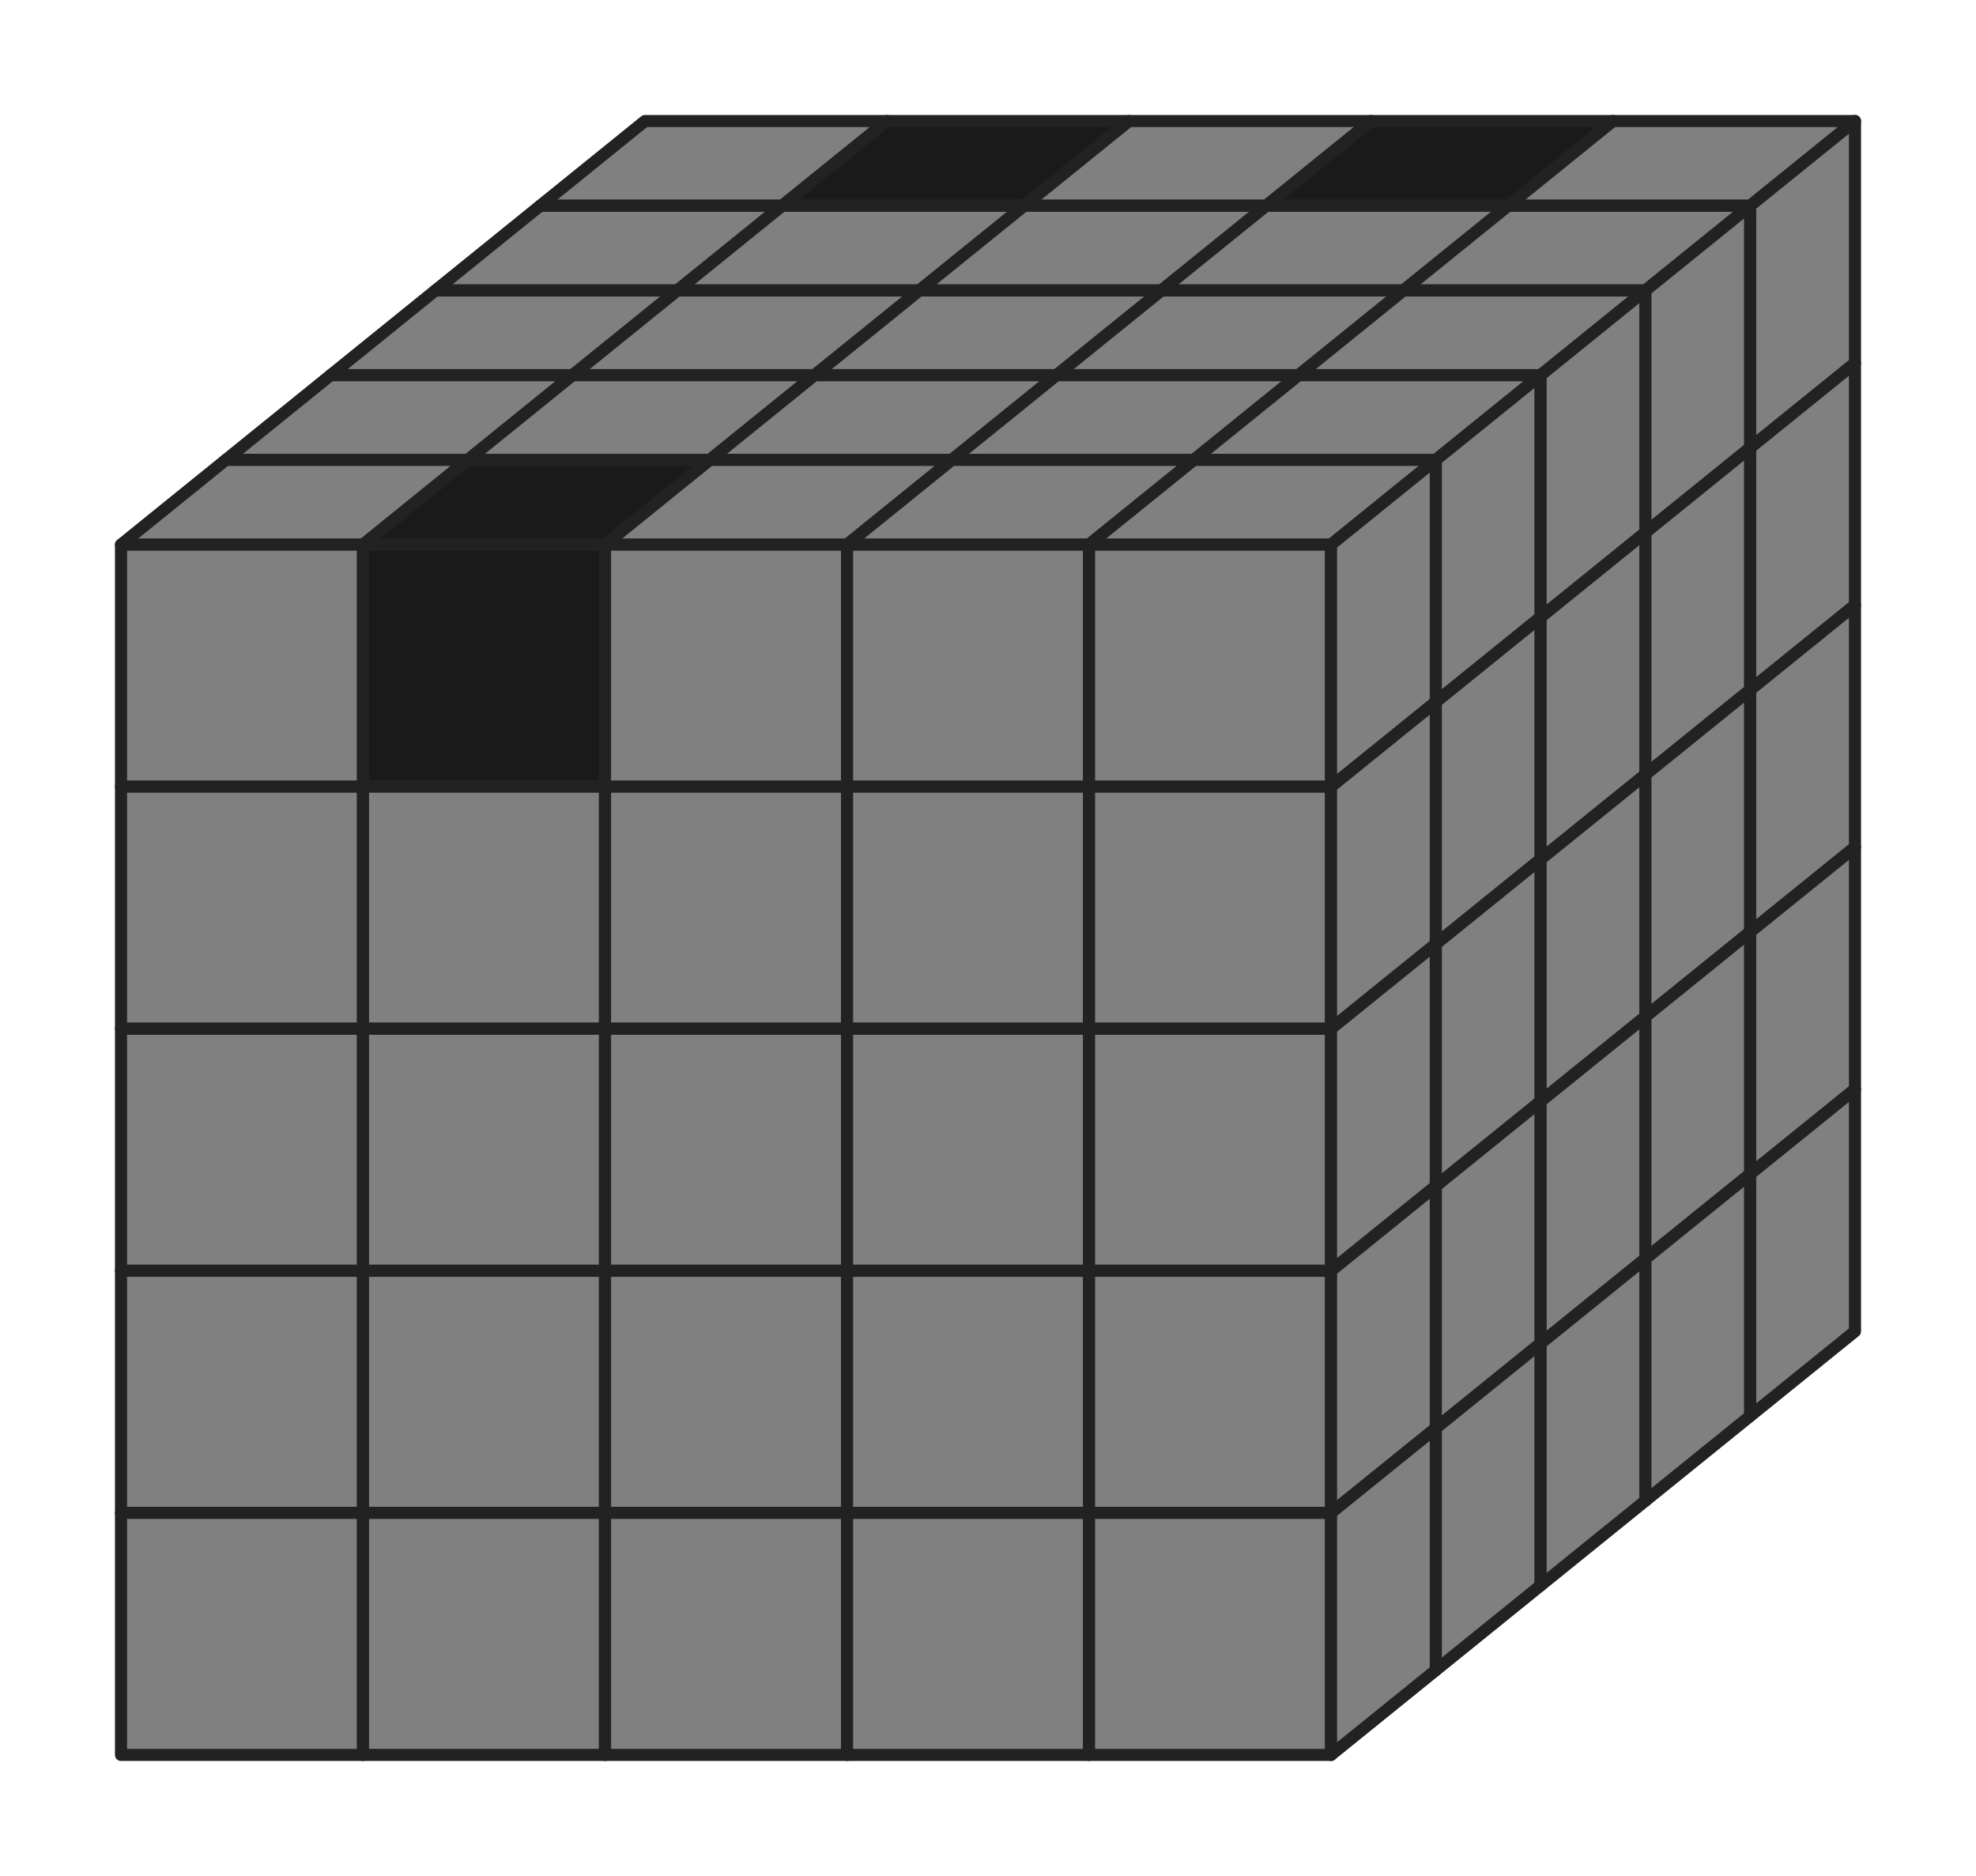
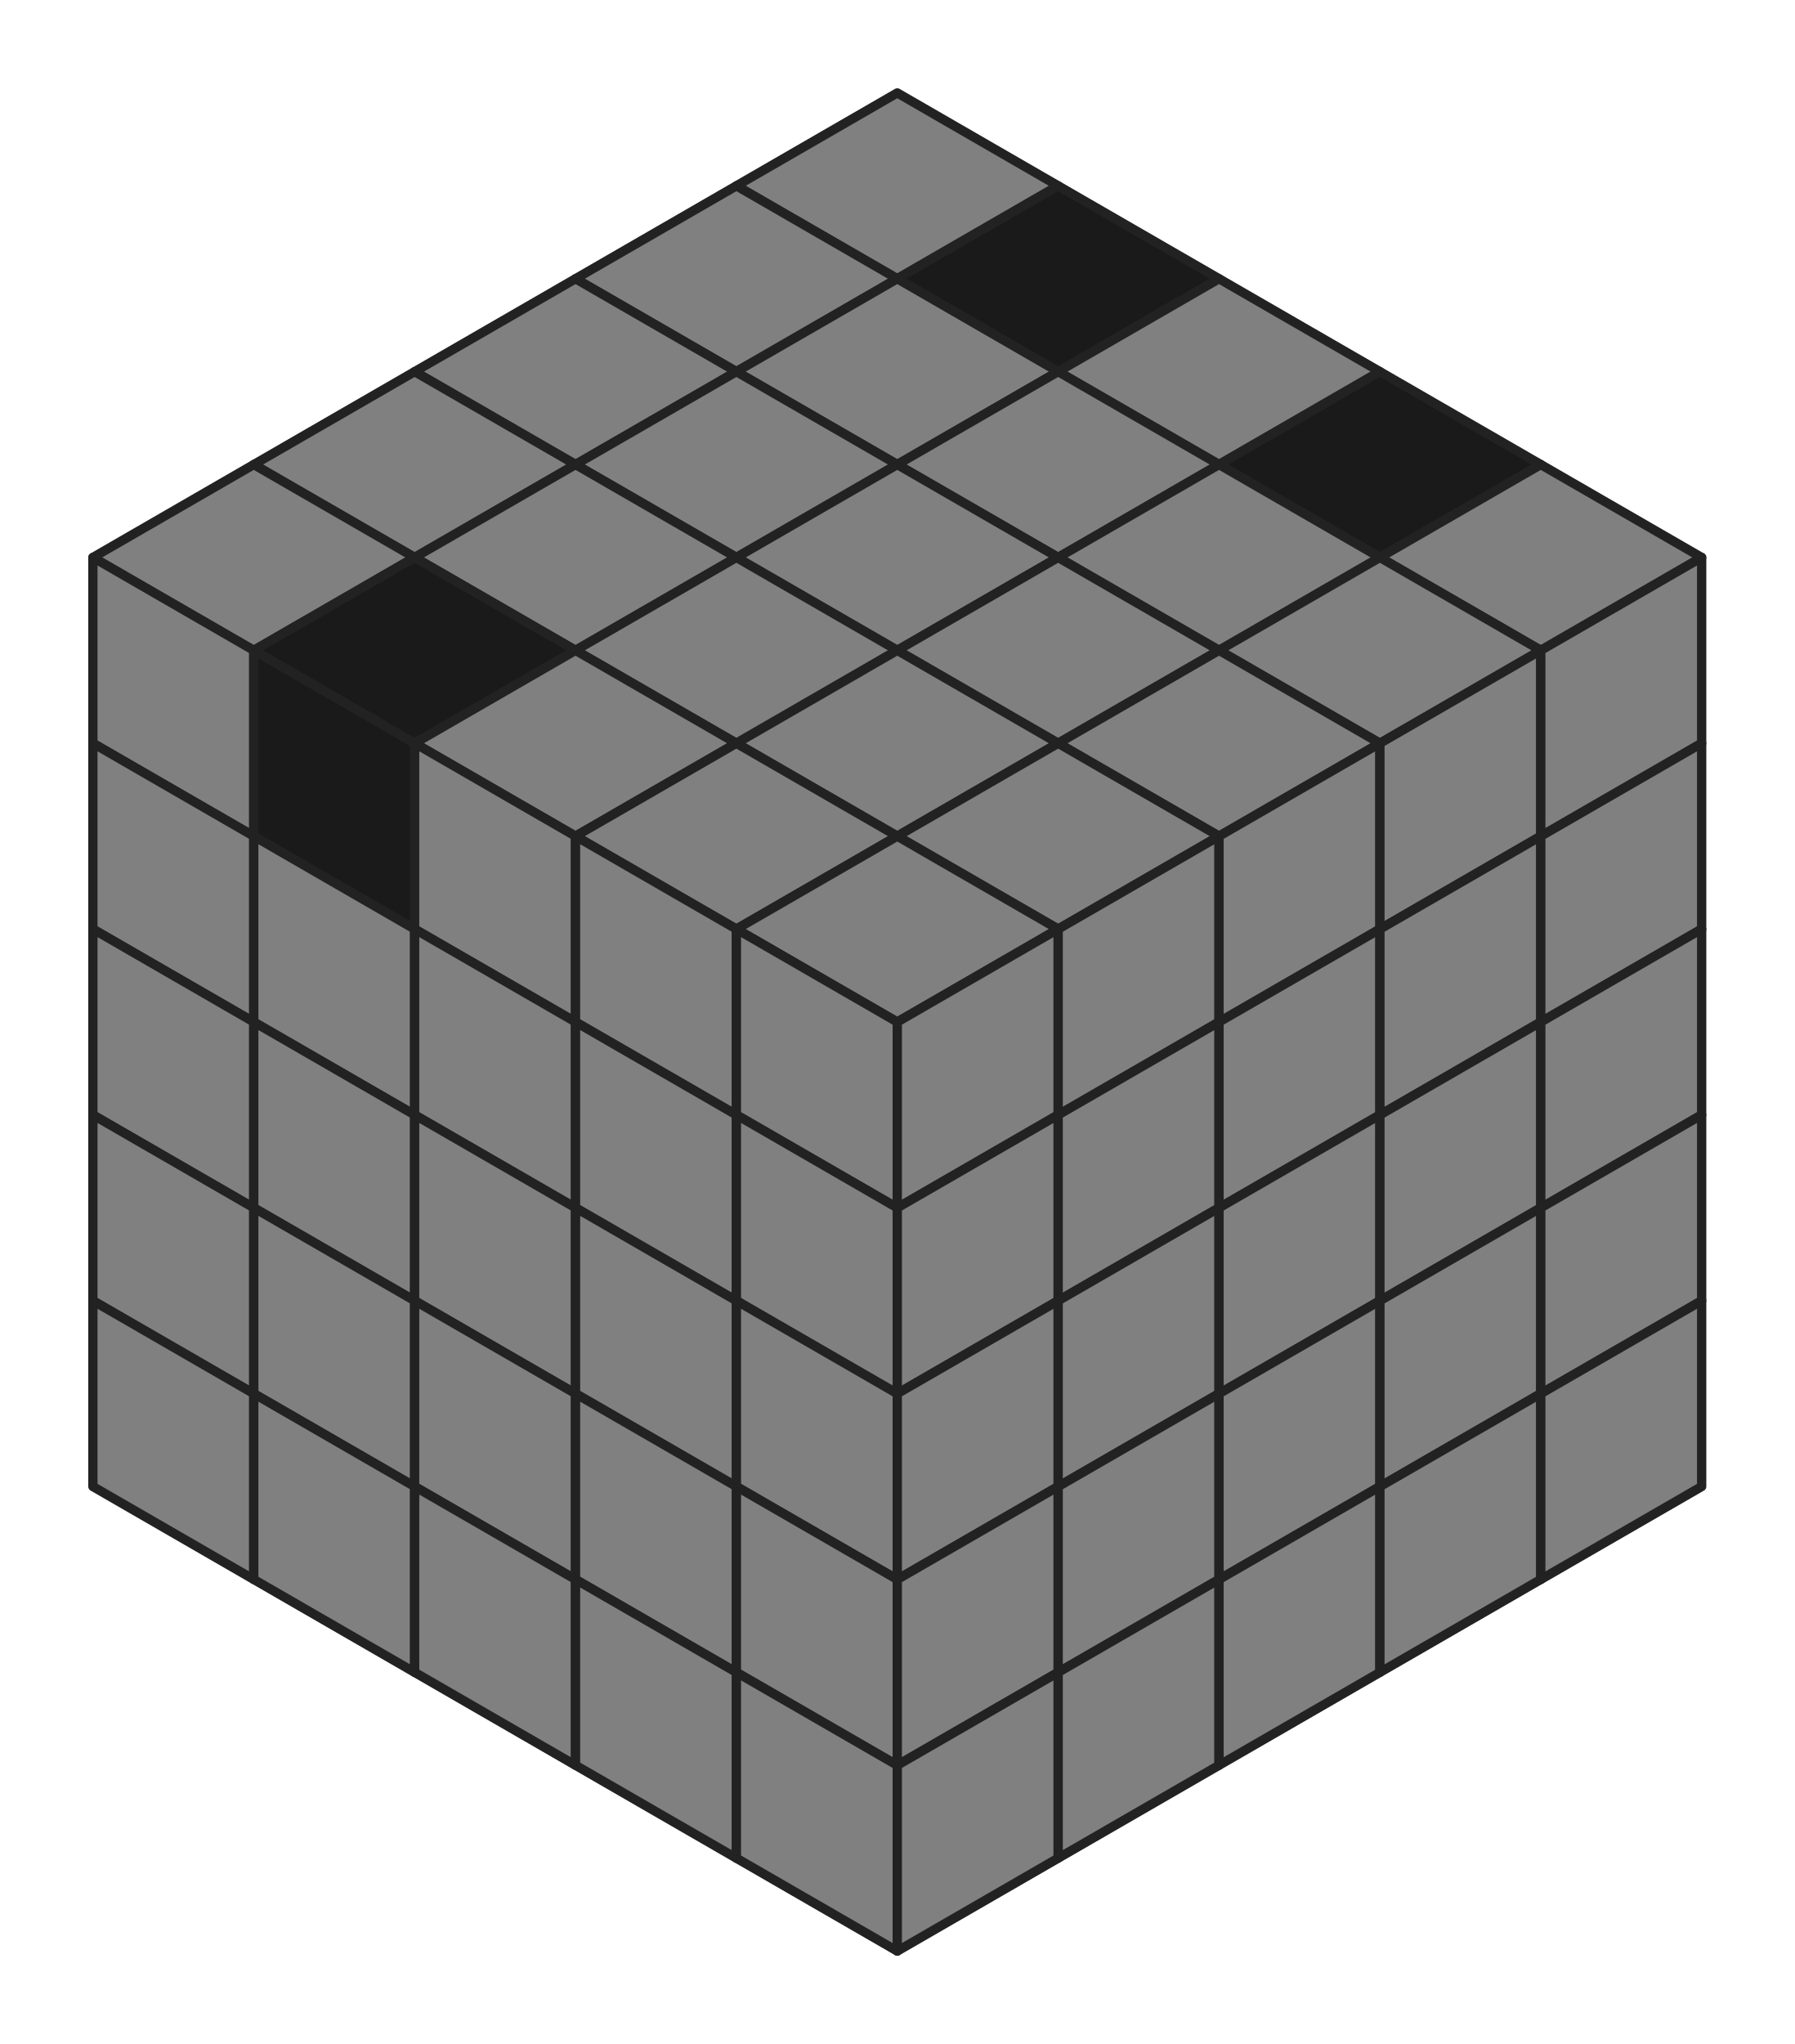
- <svg xmlns="http://www.w3.org/2000/svg" viewBox="-53.300 -110.000 163.300 155.000">
-   <polygon points="0.000,-100.000 20.000,-100.000 11.340,-93.000 -8.660,-93.000" fill="#808080" stroke="#222222" stroke-width="1" stroke-linejoin="round" />
-   <polygon points="20.000,-100.000 40.000,-100.000 31.340,-93.000 11.340,-93.000" fill="#1A1A1A" stroke="#222222" stroke-width="1" stroke-linejoin="round" />
-   <polygon points="40.000,-100.000 60.000,-100.000 51.340,-93.000 31.340,-93.000" fill="#808080" stroke="#222222" stroke-width="1" stroke-linejoin="round" />
-   <polygon points="60.000,-100.000 80.000,-100.000 71.340,-93.000 51.340,-93.000" fill="#1A1A1A" stroke="#222222" stroke-width="1" stroke-linejoin="round" />
-   <polygon points="80.000,-100.000 100.000,-100.000 91.340,-93.000 71.340,-93.000" fill="#808080" stroke="#222222" stroke-width="1" stroke-linejoin="round" />
-   <polygon points="-8.660,-93.000 11.340,-93.000 2.680,-86.000 -17.320,-86.000" fill="#808080" stroke="#222222" stroke-width="1" stroke-linejoin="round" />
-   <polygon points="11.340,-93.000 31.340,-93.000 22.680,-86.000 2.680,-86.000" fill="#808080" stroke="#222222" stroke-width="1" stroke-linejoin="round" />
-   <polygon points="31.340,-93.000 51.340,-93.000 42.680,-86.000 22.680,-86.000" fill="#808080" stroke="#222222" stroke-width="1" stroke-linejoin="round" />
-   <polygon points="51.340,-93.000 71.340,-93.000 62.680,-86.000 42.680,-86.000" fill="#808080" stroke="#222222" stroke-width="1" stroke-linejoin="round" />
-   <polygon points="71.340,-93.000 91.340,-93.000 82.680,-86.000 62.680,-86.000" fill="#808080" stroke="#222222" stroke-width="1" stroke-linejoin="round" />
-   <polygon points="-17.320,-86.000 2.680,-86.000 -5.980,-79.000 -25.980,-79.000" fill="#808080" stroke="#222222" stroke-width="1" stroke-linejoin="round" />
-   <polygon points="2.680,-86.000 22.680,-86.000 14.020,-79.000 -5.980,-79.000" fill="#808080" stroke="#222222" stroke-width="1" stroke-linejoin="round" />
-   <polygon points="22.680,-86.000 42.680,-86.000 34.020,-79.000 14.020,-79.000" fill="#808080" stroke="#222222" stroke-width="1" stroke-linejoin="round" />
-   <polygon points="42.680,-86.000 62.680,-86.000 54.020,-79.000 34.020,-79.000" fill="#808080" stroke="#222222" stroke-width="1" stroke-linejoin="round" />
-   <polygon points="62.680,-86.000 82.680,-86.000 74.020,-79.000 54.020,-79.000" fill="#808080" stroke="#222222" stroke-width="1" stroke-linejoin="round" />
-   <polygon points="-25.980,-79.000 -5.980,-79.000 -14.640,-72.000 -34.640,-72.000" fill="#808080" stroke="#222222" stroke-width="1" stroke-linejoin="round" />
-   <polygon points="-5.980,-79.000 14.020,-79.000 5.360,-72.000 -14.640,-72.000" fill="#808080" stroke="#222222" stroke-width="1" stroke-linejoin="round" />
-   <polygon points="14.020,-79.000 34.020,-79.000 25.360,-72.000 5.360,-72.000" fill="#808080" stroke="#222222" stroke-width="1" stroke-linejoin="round" />
-   <polygon points="34.020,-79.000 54.020,-79.000 45.360,-72.000 25.360,-72.000" fill="#808080" stroke="#222222" stroke-width="1" stroke-linejoin="round" />
-   <polygon points="54.020,-79.000 74.020,-79.000 65.360,-72.000 45.360,-72.000" fill="#808080" stroke="#222222" stroke-width="1" stroke-linejoin="round" />
-   <polygon points="-34.640,-72.000 -14.640,-72.000 -23.300,-65.000 -43.300,-65.000" fill="#808080" stroke="#222222" stroke-width="1" stroke-linejoin="round" />
-   <polygon points="-14.640,-72.000 5.360,-72.000 -3.300,-65.000 -23.300,-65.000" fill="#1A1A1A" stroke="#222222" stroke-width="1" stroke-linejoin="round" />
-   <polygon points="5.360,-72.000 25.360,-72.000 16.700,-65.000 -3.300,-65.000" fill="#808080" stroke="#222222" stroke-width="1" stroke-linejoin="round" />
-   <polygon points="25.360,-72.000 45.360,-72.000 36.700,-65.000 16.700,-65.000" fill="#808080" stroke="#222222" stroke-width="1" stroke-linejoin="round" />
-   <polygon points="45.360,-72.000 65.360,-72.000 56.700,-65.000 36.700,-65.000" fill="#808080" stroke="#222222" stroke-width="1" stroke-linejoin="round" />
-   <polygon points="-43.300,-65.000 -23.300,-65.000 -23.300,-45.000 -43.300,-45.000" fill="#808080" stroke="#222222" stroke-width="1" stroke-linejoin="round" />
-   <polygon points="-23.300,-65.000 -3.300,-65.000 -3.300,-45.000 -23.300,-45.000" fill="#1A1A1A" stroke="#222222" stroke-width="1" stroke-linejoin="round" />
-   <polygon points="-3.300,-65.000 16.700,-65.000 16.700,-45.000 -3.300,-45.000" fill="#808080" stroke="#222222" stroke-width="1" stroke-linejoin="round" />
-   <polygon points="16.700,-65.000 36.700,-65.000 36.700,-45.000 16.700,-45.000" fill="#808080" stroke="#222222" stroke-width="1" stroke-linejoin="round" />
-   <polygon points="36.700,-65.000 56.700,-65.000 56.700,-45.000 36.700,-45.000" fill="#808080" stroke="#222222" stroke-width="1" stroke-linejoin="round" />
-   <polygon points="-43.300,-45.000 -23.300,-45.000 -23.300,-25.000 -43.300,-25.000" fill="#808080" stroke="#222222" stroke-width="1" stroke-linejoin="round" />
-   <polygon points="-23.300,-45.000 -3.300,-45.000 -3.300,-25.000 -23.300,-25.000" fill="#808080" stroke="#222222" stroke-width="1" stroke-linejoin="round" />
-   <polygon points="-3.300,-45.000 16.700,-45.000 16.700,-25.000 -3.300,-25.000" fill="#808080" stroke="#222222" stroke-width="1" stroke-linejoin="round" />
-   <polygon points="16.700,-45.000 36.700,-45.000 36.700,-25.000 16.700,-25.000" fill="#808080" stroke="#222222" stroke-width="1" stroke-linejoin="round" />
-   <polygon points="36.700,-45.000 56.700,-45.000 56.700,-25.000 36.700,-25.000" fill="#808080" stroke="#222222" stroke-width="1" stroke-linejoin="round" />
-   <polygon points="-43.300,-25.000 -23.300,-25.000 -23.300,-5.000 -43.300,-5.000" fill="#808080" stroke="#222222" stroke-width="1" stroke-linejoin="round" />
-   <polygon points="-23.300,-25.000 -3.300,-25.000 -3.300,-5.000 -23.300,-5.000" fill="#808080" stroke="#222222" stroke-width="1" stroke-linejoin="round" />
-   <polygon points="-3.300,-25.000 16.700,-25.000 16.700,-5.000 -3.300,-5.000" fill="#808080" stroke="#222222" stroke-width="1" stroke-linejoin="round" />
-   <polygon points="16.700,-25.000 36.700,-25.000 36.700,-5.000 16.700,-5.000" fill="#808080" stroke="#222222" stroke-width="1" stroke-linejoin="round" />
-   <polygon points="36.700,-25.000 56.700,-25.000 56.700,-5.000 36.700,-5.000" fill="#808080" stroke="#222222" stroke-width="1" stroke-linejoin="round" />
-   <polygon points="-43.300,-5.000 -23.300,-5.000 -23.300,15.000 -43.300,15.000" fill="#808080" stroke="#222222" stroke-width="1" stroke-linejoin="round" />
-   <polygon points="-23.300,-5.000 -3.300,-5.000 -3.300,15.000 -23.300,15.000" fill="#808080" stroke="#222222" stroke-width="1" stroke-linejoin="round" />
-   <polygon points="-3.300,-5.000 16.700,-5.000 16.700,15.000 -3.300,15.000" fill="#808080" stroke="#222222" stroke-width="1" stroke-linejoin="round" />
-   <polygon points="16.700,-5.000 36.700,-5.000 36.700,15.000 16.700,15.000" fill="#808080" stroke="#222222" stroke-width="1" stroke-linejoin="round" />
-   <polygon points="36.700,-5.000 56.700,-5.000 56.700,15.000 36.700,15.000" fill="#808080" stroke="#222222" stroke-width="1" stroke-linejoin="round" />
-   <polygon points="-43.300,15.000 -23.300,15.000 -23.300,35.000 -43.300,35.000" fill="#808080" stroke="#222222" stroke-width="1" stroke-linejoin="round" />
-   <polygon points="-23.300,15.000 -3.300,15.000 -3.300,35.000 -23.300,35.000" fill="#808080" stroke="#222222" stroke-width="1" stroke-linejoin="round" />
-   <polygon points="-3.300,15.000 16.700,15.000 16.700,35.000 -3.300,35.000" fill="#808080" stroke="#222222" stroke-width="1" stroke-linejoin="round" />
-   <polygon points="16.700,15.000 36.700,15.000 36.700,35.000 16.700,35.000" fill="#808080" stroke="#222222" stroke-width="1" stroke-linejoin="round" />
-   <polygon points="36.700,15.000 56.700,15.000 56.700,35.000 36.700,35.000" fill="#808080" stroke="#222222" stroke-width="1" stroke-linejoin="round" />
-   <polygon points="65.360,-72.000 56.700,-65.000 56.700,-45.000 65.360,-52.000" fill="#808080" stroke="#222222" stroke-width="1" stroke-linejoin="round" />
-   <polygon points="74.020,-79.000 65.360,-72.000 65.360,-52.000 74.020,-59.000" fill="#808080" stroke="#222222" stroke-width="1" stroke-linejoin="round" />
-   <polygon points="82.680,-86.000 74.020,-79.000 74.020,-59.000 82.680,-66.000" fill="#808080" stroke="#222222" stroke-width="1" stroke-linejoin="round" />
-   <polygon points="91.340,-93.000 82.680,-86.000 82.680,-66.000 91.340,-73.000" fill="#808080" stroke="#222222" stroke-width="1" stroke-linejoin="round" />
-   <polygon points="100.000,-100.000 91.340,-93.000 91.340,-73.000 100.000,-80.000" fill="#808080" stroke="#222222" stroke-width="1" stroke-linejoin="round" />
-   <polygon points="65.360,-52.000 56.700,-45.000 56.700,-25.000 65.360,-32.000" fill="#808080" stroke="#222222" stroke-width="1" stroke-linejoin="round" />
-   <polygon points="74.020,-59.000 65.360,-52.000 65.360,-32.000 74.020,-39.000" fill="#808080" stroke="#222222" stroke-width="1" stroke-linejoin="round" />
-   <polygon points="82.680,-66.000 74.020,-59.000 74.020,-39.000 82.680,-46.000" fill="#808080" stroke="#222222" stroke-width="1" stroke-linejoin="round" />
-   <polygon points="91.340,-73.000 82.680,-66.000 82.680,-46.000 91.340,-53.000" fill="#808080" stroke="#222222" stroke-width="1" stroke-linejoin="round" />
-   <polygon points="100.000,-80.000 91.340,-73.000 91.340,-53.000 100.000,-60.000" fill="#808080" stroke="#222222" stroke-width="1" stroke-linejoin="round" />
-   <polygon points="65.360,-32.000 56.700,-25.000 56.700,-5.000 65.360,-12.000" fill="#808080" stroke="#222222" stroke-width="1" stroke-linejoin="round" />
-   <polygon points="74.020,-39.000 65.360,-32.000 65.360,-12.000 74.020,-19.000" fill="#808080" stroke="#222222" stroke-width="1" stroke-linejoin="round" />
-   <polygon points="82.680,-46.000 74.020,-39.000 74.020,-19.000 82.680,-26.000" fill="#808080" stroke="#222222" stroke-width="1" stroke-linejoin="round" />
-   <polygon points="91.340,-53.000 82.680,-46.000 82.680,-26.000 91.340,-33.000" fill="#808080" stroke="#222222" stroke-width="1" stroke-linejoin="round" />
-   <polygon points="100.000,-60.000 91.340,-53.000 91.340,-33.000 100.000,-40.000" fill="#808080" stroke="#222222" stroke-width="1" stroke-linejoin="round" />
-   <polygon points="65.360,-12.000 56.700,-5.000 56.700,15.000 65.360,8.000" fill="#808080" stroke="#222222" stroke-width="1" stroke-linejoin="round" />
-   <polygon points="74.020,-19.000 65.360,-12.000 65.360,8.000 74.020,1.000" fill="#808080" stroke="#222222" stroke-width="1" stroke-linejoin="round" />
-   <polygon points="82.680,-26.000 74.020,-19.000 74.020,1.000 82.680,-6.000" fill="#808080" stroke="#222222" stroke-width="1" stroke-linejoin="round" />
-   <polygon points="91.340,-33.000 82.680,-26.000 82.680,-6.000 91.340,-13.000" fill="#808080" stroke="#222222" stroke-width="1" stroke-linejoin="round" />
-   <polygon points="100.000,-40.000 91.340,-33.000 91.340,-13.000 100.000,-20.000" fill="#808080" stroke="#222222" stroke-width="1" stroke-linejoin="round" />
-   <polygon points="65.360,8.000 56.700,15.000 56.700,35.000 65.360,28.000" fill="#808080" stroke="#222222" stroke-width="1" stroke-linejoin="round" />
-   <polygon points="74.020,1.000 65.360,8.000 65.360,28.000 74.020,21.000" fill="#808080" stroke="#222222" stroke-width="1" stroke-linejoin="round" />
-   <polygon points="82.680,-6.000 74.020,1.000 74.020,21.000 82.680,14.000" fill="#808080" stroke="#222222" stroke-width="1" stroke-linejoin="round" />
-   <polygon points="91.340,-13.000 82.680,-6.000 82.680,14.000 91.340,7.000" fill="#808080" stroke="#222222" stroke-width="1" stroke-linejoin="round" />
-   <polygon points="100.000,-20.000 91.340,-13.000 91.340,7.000 100.000,0.000" fill="#808080" stroke="#222222" stroke-width="1" stroke-linejoin="round" />
+ <svg xmlns="http://www.w3.org/2000/svg" viewBox="-96.600 -110.000 193.200 220.000">
+   <polygon points="0.000,-100.000 17.320,-90.000 0.000,-80.000 -17.320,-90.000" fill="#808080" stroke="#222222" stroke-width="1" stroke-linejoin="round" />
+   <polygon points="17.320,-90.000 34.640,-80.000 17.320,-70.000 0.000,-80.000" fill="#1A1A1A" stroke="#222222" stroke-width="1" stroke-linejoin="round" />
+   <polygon points="34.640,-80.000 51.960,-70.000 34.640,-60.000 17.320,-70.000" fill="#808080" stroke="#222222" stroke-width="1" stroke-linejoin="round" />
+   <polygon points="51.960,-70.000 69.280,-60.000 51.960,-50.000 34.640,-60.000" fill="#1A1A1A" stroke="#222222" stroke-width="1" stroke-linejoin="round" />
+   <polygon points="69.280,-60.000 86.600,-50.000 69.280,-40.000 51.960,-50.000" fill="#808080" stroke="#222222" stroke-width="1" stroke-linejoin="round" />
+   <polygon points="-17.320,-90.000 0.000,-80.000 -17.320,-70.000 -34.640,-80.000" fill="#808080" stroke="#222222" stroke-width="1" stroke-linejoin="round" />
+   <polygon points="0.000,-80.000 17.320,-70.000 0.000,-60.000 -17.320,-70.000" fill="#808080" stroke="#222222" stroke-width="1" stroke-linejoin="round" />
+   <polygon points="17.320,-70.000 34.640,-60.000 17.320,-50.000 0.000,-60.000" fill="#808080" stroke="#222222" stroke-width="1" stroke-linejoin="round" />
+   <polygon points="34.640,-60.000 51.960,-50.000 34.640,-40.000 17.320,-50.000" fill="#808080" stroke="#222222" stroke-width="1" stroke-linejoin="round" />
+   <polygon points="51.960,-50.000 69.280,-40.000 51.960,-30.000 34.640,-40.000" fill="#808080" stroke="#222222" stroke-width="1" stroke-linejoin="round" />
+   <polygon points="-34.640,-80.000 -17.320,-70.000 -34.640,-60.000 -51.960,-70.000" fill="#808080" stroke="#222222" stroke-width="1" stroke-linejoin="round" />
+   <polygon points="-17.320,-70.000 0.000,-60.000 -17.320,-50.000 -34.640,-60.000" fill="#808080" stroke="#222222" stroke-width="1" stroke-linejoin="round" />
+   <polygon points="0.000,-60.000 17.320,-50.000 0.000,-40.000 -17.320,-50.000" fill="#808080" stroke="#222222" stroke-width="1" stroke-linejoin="round" />
+   <polygon points="17.320,-50.000 34.640,-40.000 17.320,-30.000 0.000,-40.000" fill="#808080" stroke="#222222" stroke-width="1" stroke-linejoin="round" />
+   <polygon points="34.640,-40.000 51.960,-30.000 34.640,-20.000 17.320,-30.000" fill="#808080" stroke="#222222" stroke-width="1" stroke-linejoin="round" />
+   <polygon points="-51.960,-70.000 -34.640,-60.000 -51.960,-50.000 -69.280,-60.000" fill="#808080" stroke="#222222" stroke-width="1" stroke-linejoin="round" />
+   <polygon points="-34.640,-60.000 -17.320,-50.000 -34.640,-40.000 -51.960,-50.000" fill="#808080" stroke="#222222" stroke-width="1" stroke-linejoin="round" />
+   <polygon points="-17.320,-50.000 0.000,-40.000 -17.320,-30.000 -34.640,-40.000" fill="#808080" stroke="#222222" stroke-width="1" stroke-linejoin="round" />
+   <polygon points="0.000,-40.000 17.320,-30.000 0.000,-20.000 -17.320,-30.000" fill="#808080" stroke="#222222" stroke-width="1" stroke-linejoin="round" />
+   <polygon points="17.320,-30.000 34.640,-20.000 17.320,-10.000 0.000,-20.000" fill="#808080" stroke="#222222" stroke-width="1" stroke-linejoin="round" />
+   <polygon points="-69.280,-60.000 -51.960,-50.000 -69.280,-40.000 -86.600,-50.000" fill="#808080" stroke="#222222" stroke-width="1" stroke-linejoin="round" />
+   <polygon points="-51.960,-50.000 -34.640,-40.000 -51.960,-30.000 -69.280,-40.000" fill="#1A1A1A" stroke="#222222" stroke-width="1" stroke-linejoin="round" />
+   <polygon points="-34.640,-40.000 -17.320,-30.000 -34.640,-20.000 -51.960,-30.000" fill="#808080" stroke="#222222" stroke-width="1" stroke-linejoin="round" />
+   <polygon points="-17.320,-30.000 0.000,-20.000 -17.320,-10.000 -34.640,-20.000" fill="#808080" stroke="#222222" stroke-width="1" stroke-linejoin="round" />
+   <polygon points="0.000,-20.000 17.320,-10.000 0.000,0.000 -17.320,-10.000" fill="#808080" stroke="#222222" stroke-width="1" stroke-linejoin="round" />
+   <polygon points="-86.600,-50.000 -69.280,-40.000 -69.280,-20.000 -86.600,-30.000" fill="#808080" stroke="#222222" stroke-width="1" stroke-linejoin="round" />
+   <polygon points="-69.280,-40.000 -51.960,-30.000 -51.960,-10.000 -69.280,-20.000" fill="#1A1A1A" stroke="#222222" stroke-width="1" stroke-linejoin="round" />
+   <polygon points="-51.960,-30.000 -34.640,-20.000 -34.640,0.000 -51.960,-10.000" fill="#808080" stroke="#222222" stroke-width="1" stroke-linejoin="round" />
+   <polygon points="-34.640,-20.000 -17.320,-10.000 -17.320,10.000 -34.640,0.000" fill="#808080" stroke="#222222" stroke-width="1" stroke-linejoin="round" />
+   <polygon points="-17.320,-10.000 0.000,0.000 0.000,20.000 -17.320,10.000" fill="#808080" stroke="#222222" stroke-width="1" stroke-linejoin="round" />
+   <polygon points="-86.600,-30.000 -69.280,-20.000 -69.280,0.000 -86.600,-10.000" fill="#808080" stroke="#222222" stroke-width="1" stroke-linejoin="round" />
+   <polygon points="-69.280,-20.000 -51.960,-10.000 -51.960,10.000 -69.280,0.000" fill="#808080" stroke="#222222" stroke-width="1" stroke-linejoin="round" />
+   <polygon points="-51.960,-10.000 -34.640,0.000 -34.640,20.000 -51.960,10.000" fill="#808080" stroke="#222222" stroke-width="1" stroke-linejoin="round" />
+   <polygon points="-34.640,0.000 -17.320,10.000 -17.320,30.000 -34.640,20.000" fill="#808080" stroke="#222222" stroke-width="1" stroke-linejoin="round" />
+   <polygon points="-17.320,10.000 0.000,20.000 0.000,40.000 -17.320,30.000" fill="#808080" stroke="#222222" stroke-width="1" stroke-linejoin="round" />
+   <polygon points="-86.600,-10.000 -69.280,0.000 -69.280,20.000 -86.600,10.000" fill="#808080" stroke="#222222" stroke-width="1" stroke-linejoin="round" />
+   <polygon points="-69.280,0.000 -51.960,10.000 -51.960,30.000 -69.280,20.000" fill="#808080" stroke="#222222" stroke-width="1" stroke-linejoin="round" />
+   <polygon points="-51.960,10.000 -34.640,20.000 -34.640,40.000 -51.960,30.000" fill="#808080" stroke="#222222" stroke-width="1" stroke-linejoin="round" />
+   <polygon points="-34.640,20.000 -17.320,30.000 -17.320,50.000 -34.640,40.000" fill="#808080" stroke="#222222" stroke-width="1" stroke-linejoin="round" />
+   <polygon points="-17.320,30.000 0.000,40.000 0.000,60.000 -17.320,50.000" fill="#808080" stroke="#222222" stroke-width="1" stroke-linejoin="round" />
+   <polygon points="-86.600,10.000 -69.280,20.000 -69.280,40.000 -86.600,30.000" fill="#808080" stroke="#222222" stroke-width="1" stroke-linejoin="round" />
+   <polygon points="-69.280,20.000 -51.960,30.000 -51.960,50.000 -69.280,40.000" fill="#808080" stroke="#222222" stroke-width="1" stroke-linejoin="round" />
+   <polygon points="-51.960,30.000 -34.640,40.000 -34.640,60.000 -51.960,50.000" fill="#808080" stroke="#222222" stroke-width="1" stroke-linejoin="round" />
+   <polygon points="-34.640,40.000 -17.320,50.000 -17.320,70.000 -34.640,60.000" fill="#808080" stroke="#222222" stroke-width="1" stroke-linejoin="round" />
+   <polygon points="-17.320,50.000 0.000,60.000 0.000,80.000 -17.320,70.000" fill="#808080" stroke="#222222" stroke-width="1" stroke-linejoin="round" />
+   <polygon points="-86.600,30.000 -69.280,40.000 -69.280,60.000 -86.600,50.000" fill="#808080" stroke="#222222" stroke-width="1" stroke-linejoin="round" />
+   <polygon points="-69.280,40.000 -51.960,50.000 -51.960,70.000 -69.280,60.000" fill="#808080" stroke="#222222" stroke-width="1" stroke-linejoin="round" />
+   <polygon points="-51.960,50.000 -34.640,60.000 -34.640,80.000 -51.960,70.000" fill="#808080" stroke="#222222" stroke-width="1" stroke-linejoin="round" />
+   <polygon points="-34.640,60.000 -17.320,70.000 -17.320,90.000 -34.640,80.000" fill="#808080" stroke="#222222" stroke-width="1" stroke-linejoin="round" />
+   <polygon points="-17.320,70.000 0.000,80.000 0.000,100.000 -17.320,90.000" fill="#808080" stroke="#222222" stroke-width="1" stroke-linejoin="round" />
+   <polygon points="17.320,-10.000 0.000,0.000 0.000,20.000 17.320,10.000" fill="#808080" stroke="#222222" stroke-width="1" stroke-linejoin="round" />
+   <polygon points="34.640,-20.000 17.320,-10.000 17.320,10.000 34.640,0.000" fill="#808080" stroke="#222222" stroke-width="1" stroke-linejoin="round" />
+   <polygon points="51.960,-30.000 34.640,-20.000 34.640,0.000 51.960,-10.000" fill="#808080" stroke="#222222" stroke-width="1" stroke-linejoin="round" />
+   <polygon points="69.280,-40.000 51.960,-30.000 51.960,-10.000 69.280,-20.000" fill="#808080" stroke="#222222" stroke-width="1" stroke-linejoin="round" />
+   <polygon points="86.600,-50.000 69.280,-40.000 69.280,-20.000 86.600,-30.000" fill="#808080" stroke="#222222" stroke-width="1" stroke-linejoin="round" />
+   <polygon points="17.320,10.000 0.000,20.000 0.000,40.000 17.320,30.000" fill="#808080" stroke="#222222" stroke-width="1" stroke-linejoin="round" />
+   <polygon points="34.640,0.000 17.320,10.000 17.320,30.000 34.640,20.000" fill="#808080" stroke="#222222" stroke-width="1" stroke-linejoin="round" />
+   <polygon points="51.960,-10.000 34.640,0.000 34.640,20.000 51.960,10.000" fill="#808080" stroke="#222222" stroke-width="1" stroke-linejoin="round" />
+   <polygon points="69.280,-20.000 51.960,-10.000 51.960,10.000 69.280,0.000" fill="#808080" stroke="#222222" stroke-width="1" stroke-linejoin="round" />
+   <polygon points="86.600,-30.000 69.280,-20.000 69.280,0.000 86.600,-10.000" fill="#808080" stroke="#222222" stroke-width="1" stroke-linejoin="round" />
+   <polygon points="17.320,30.000 0.000,40.000 0.000,60.000 17.320,50.000" fill="#808080" stroke="#222222" stroke-width="1" stroke-linejoin="round" />
+   <polygon points="34.640,20.000 17.320,30.000 17.320,50.000 34.640,40.000" fill="#808080" stroke="#222222" stroke-width="1" stroke-linejoin="round" />
+   <polygon points="51.960,10.000 34.640,20.000 34.640,40.000 51.960,30.000" fill="#808080" stroke="#222222" stroke-width="1" stroke-linejoin="round" />
+   <polygon points="69.280,0.000 51.960,10.000 51.960,30.000 69.280,20.000" fill="#808080" stroke="#222222" stroke-width="1" stroke-linejoin="round" />
+   <polygon points="86.600,-10.000 69.280,0.000 69.280,20.000 86.600,10.000" fill="#808080" stroke="#222222" stroke-width="1" stroke-linejoin="round" />
+   <polygon points="17.320,50.000 0.000,60.000 0.000,80.000 17.320,70.000" fill="#808080" stroke="#222222" stroke-width="1" stroke-linejoin="round" />
+   <polygon points="34.640,40.000 17.320,50.000 17.320,70.000 34.640,60.000" fill="#808080" stroke="#222222" stroke-width="1" stroke-linejoin="round" />
+   <polygon points="51.960,30.000 34.640,40.000 34.640,60.000 51.960,50.000" fill="#808080" stroke="#222222" stroke-width="1" stroke-linejoin="round" />
+   <polygon points="69.280,20.000 51.960,30.000 51.960,50.000 69.280,40.000" fill="#808080" stroke="#222222" stroke-width="1" stroke-linejoin="round" />
+   <polygon points="86.600,10.000 69.280,20.000 69.280,40.000 86.600,30.000" fill="#808080" stroke="#222222" stroke-width="1" stroke-linejoin="round" />
+   <polygon points="17.320,70.000 0.000,80.000 0.000,100.000 17.320,90.000" fill="#808080" stroke="#222222" stroke-width="1" stroke-linejoin="round" />
+   <polygon points="34.640,60.000 17.320,70.000 17.320,90.000 34.640,80.000" fill="#808080" stroke="#222222" stroke-width="1" stroke-linejoin="round" />
+   <polygon points="51.960,50.000 34.640,60.000 34.640,80.000 51.960,70.000" fill="#808080" stroke="#222222" stroke-width="1" stroke-linejoin="round" />
+   <polygon points="69.280,40.000 51.960,50.000 51.960,70.000 69.280,60.000" fill="#808080" stroke="#222222" stroke-width="1" stroke-linejoin="round" />
+   <polygon points="86.600,30.000 69.280,40.000 69.280,60.000 86.600,50.000" fill="#808080" stroke="#222222" stroke-width="1" stroke-linejoin="round" />
</svg>
